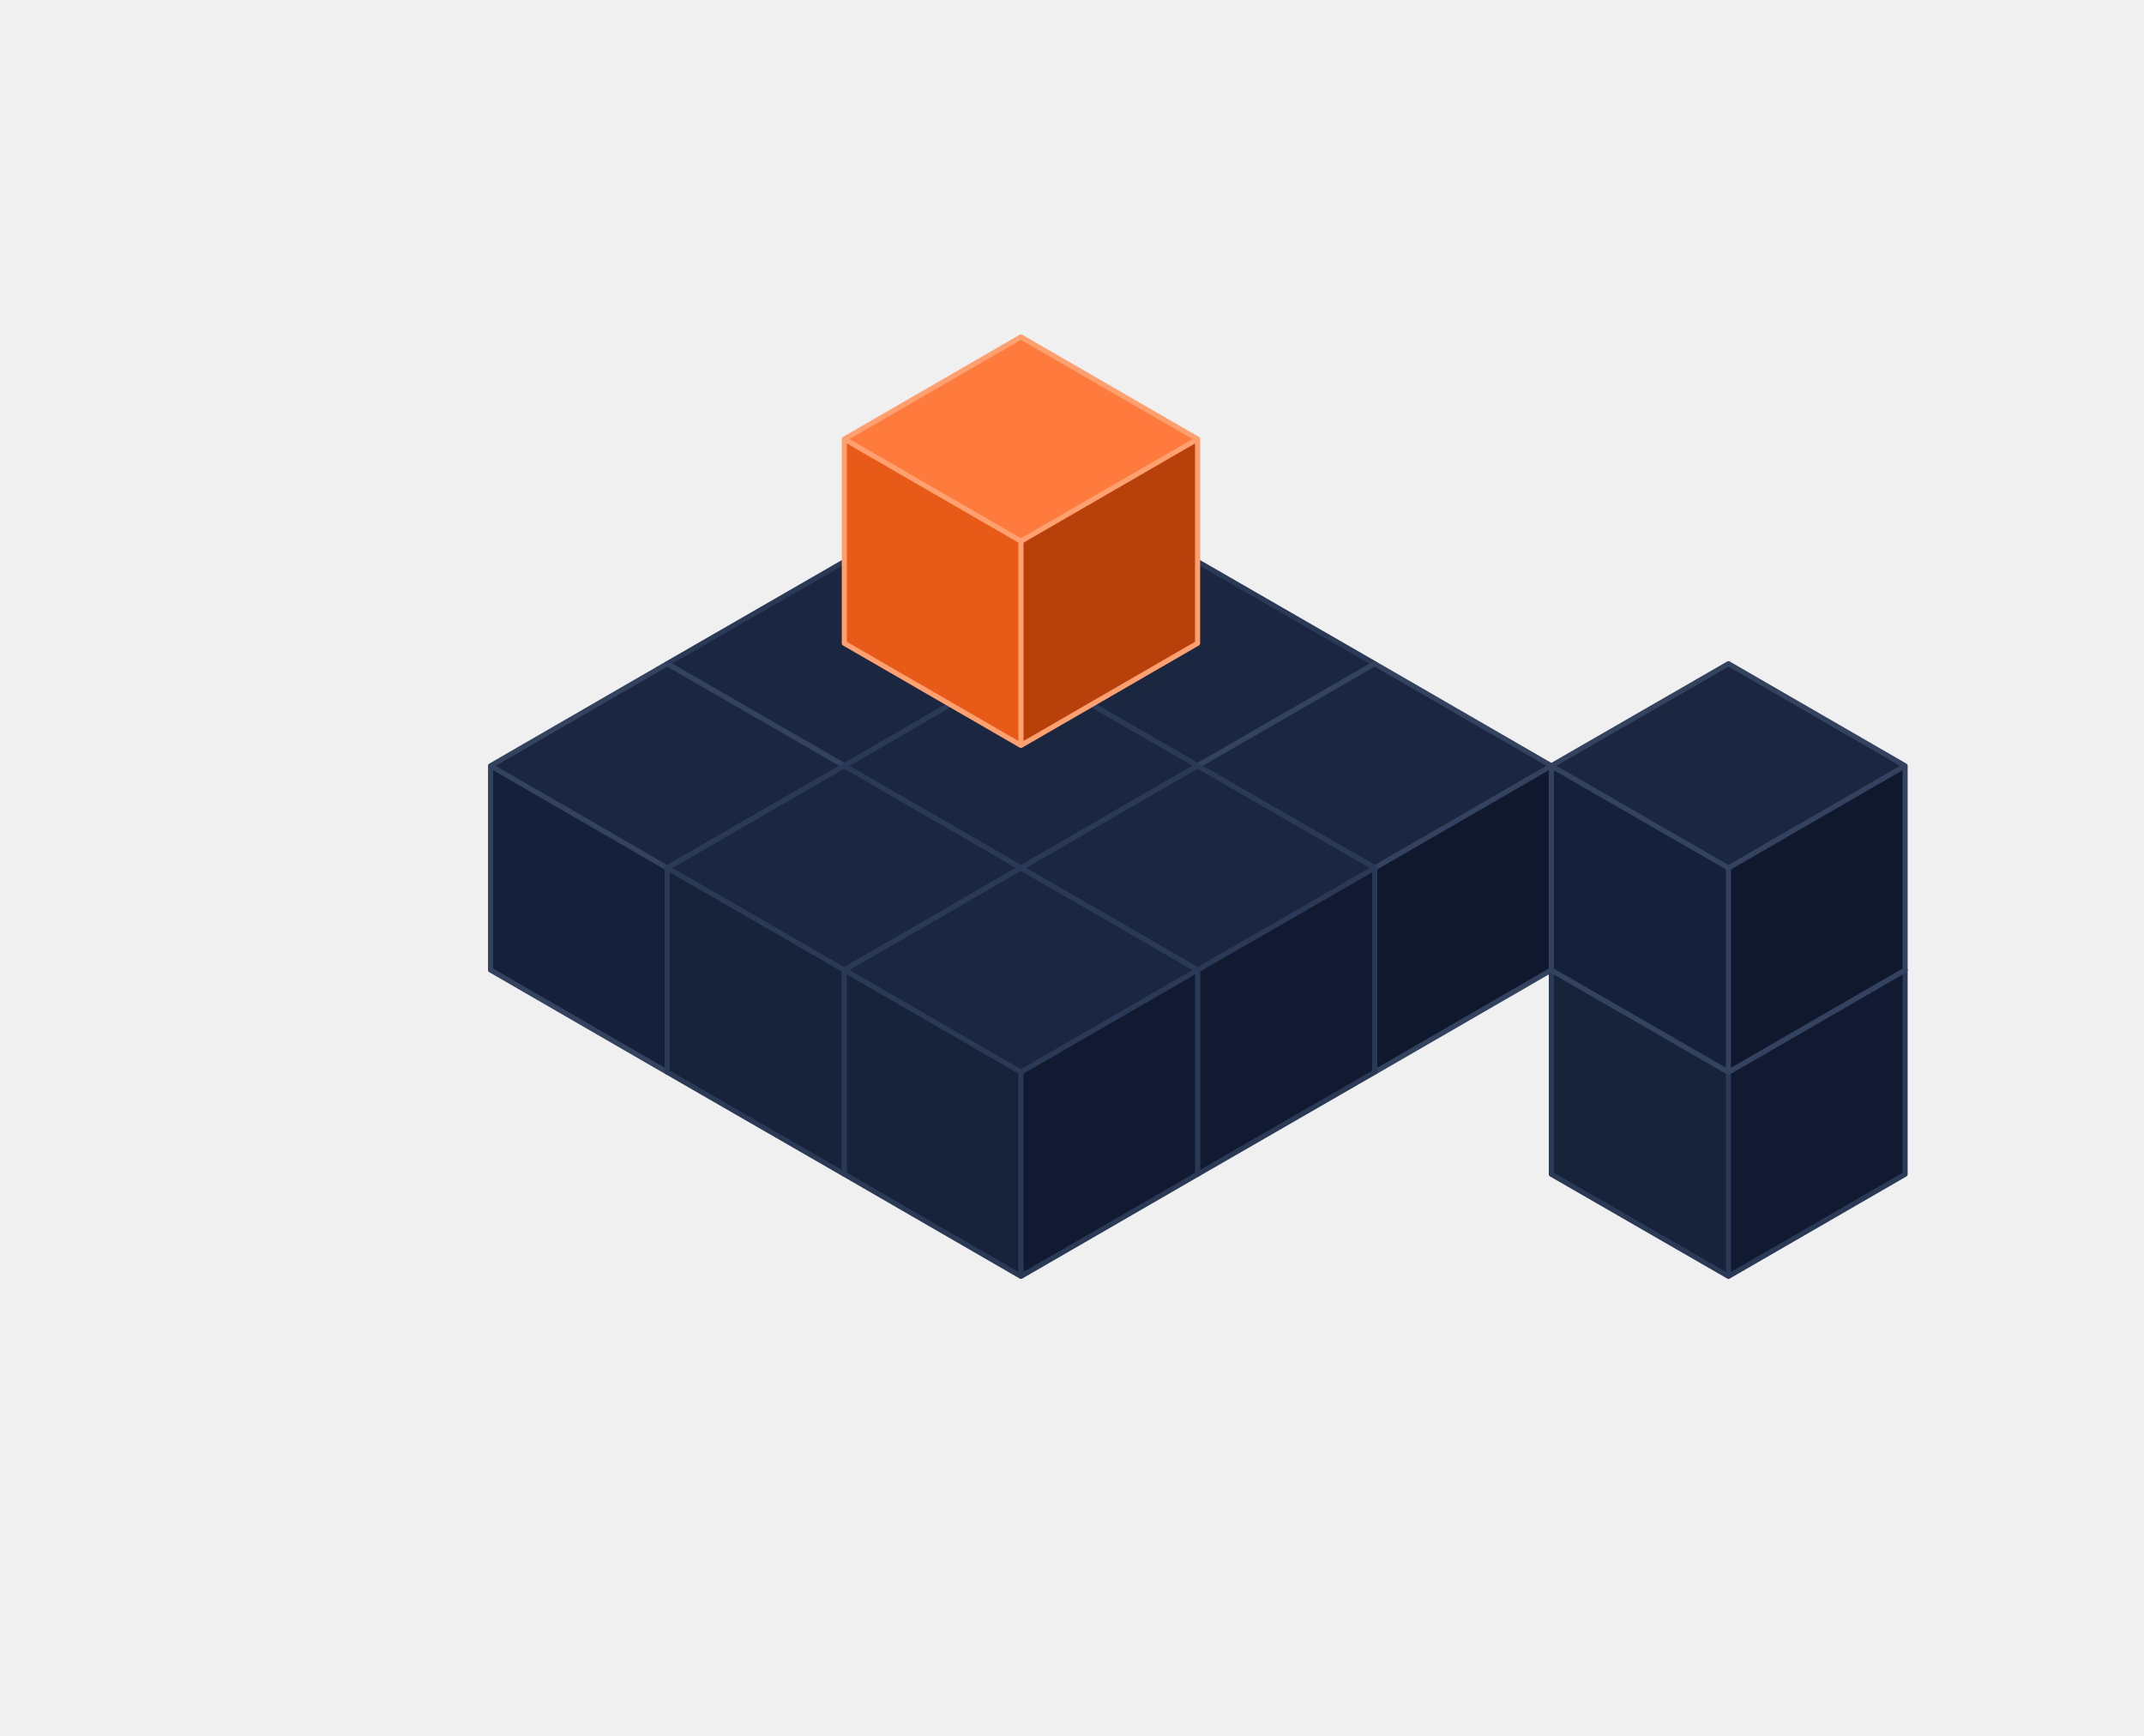
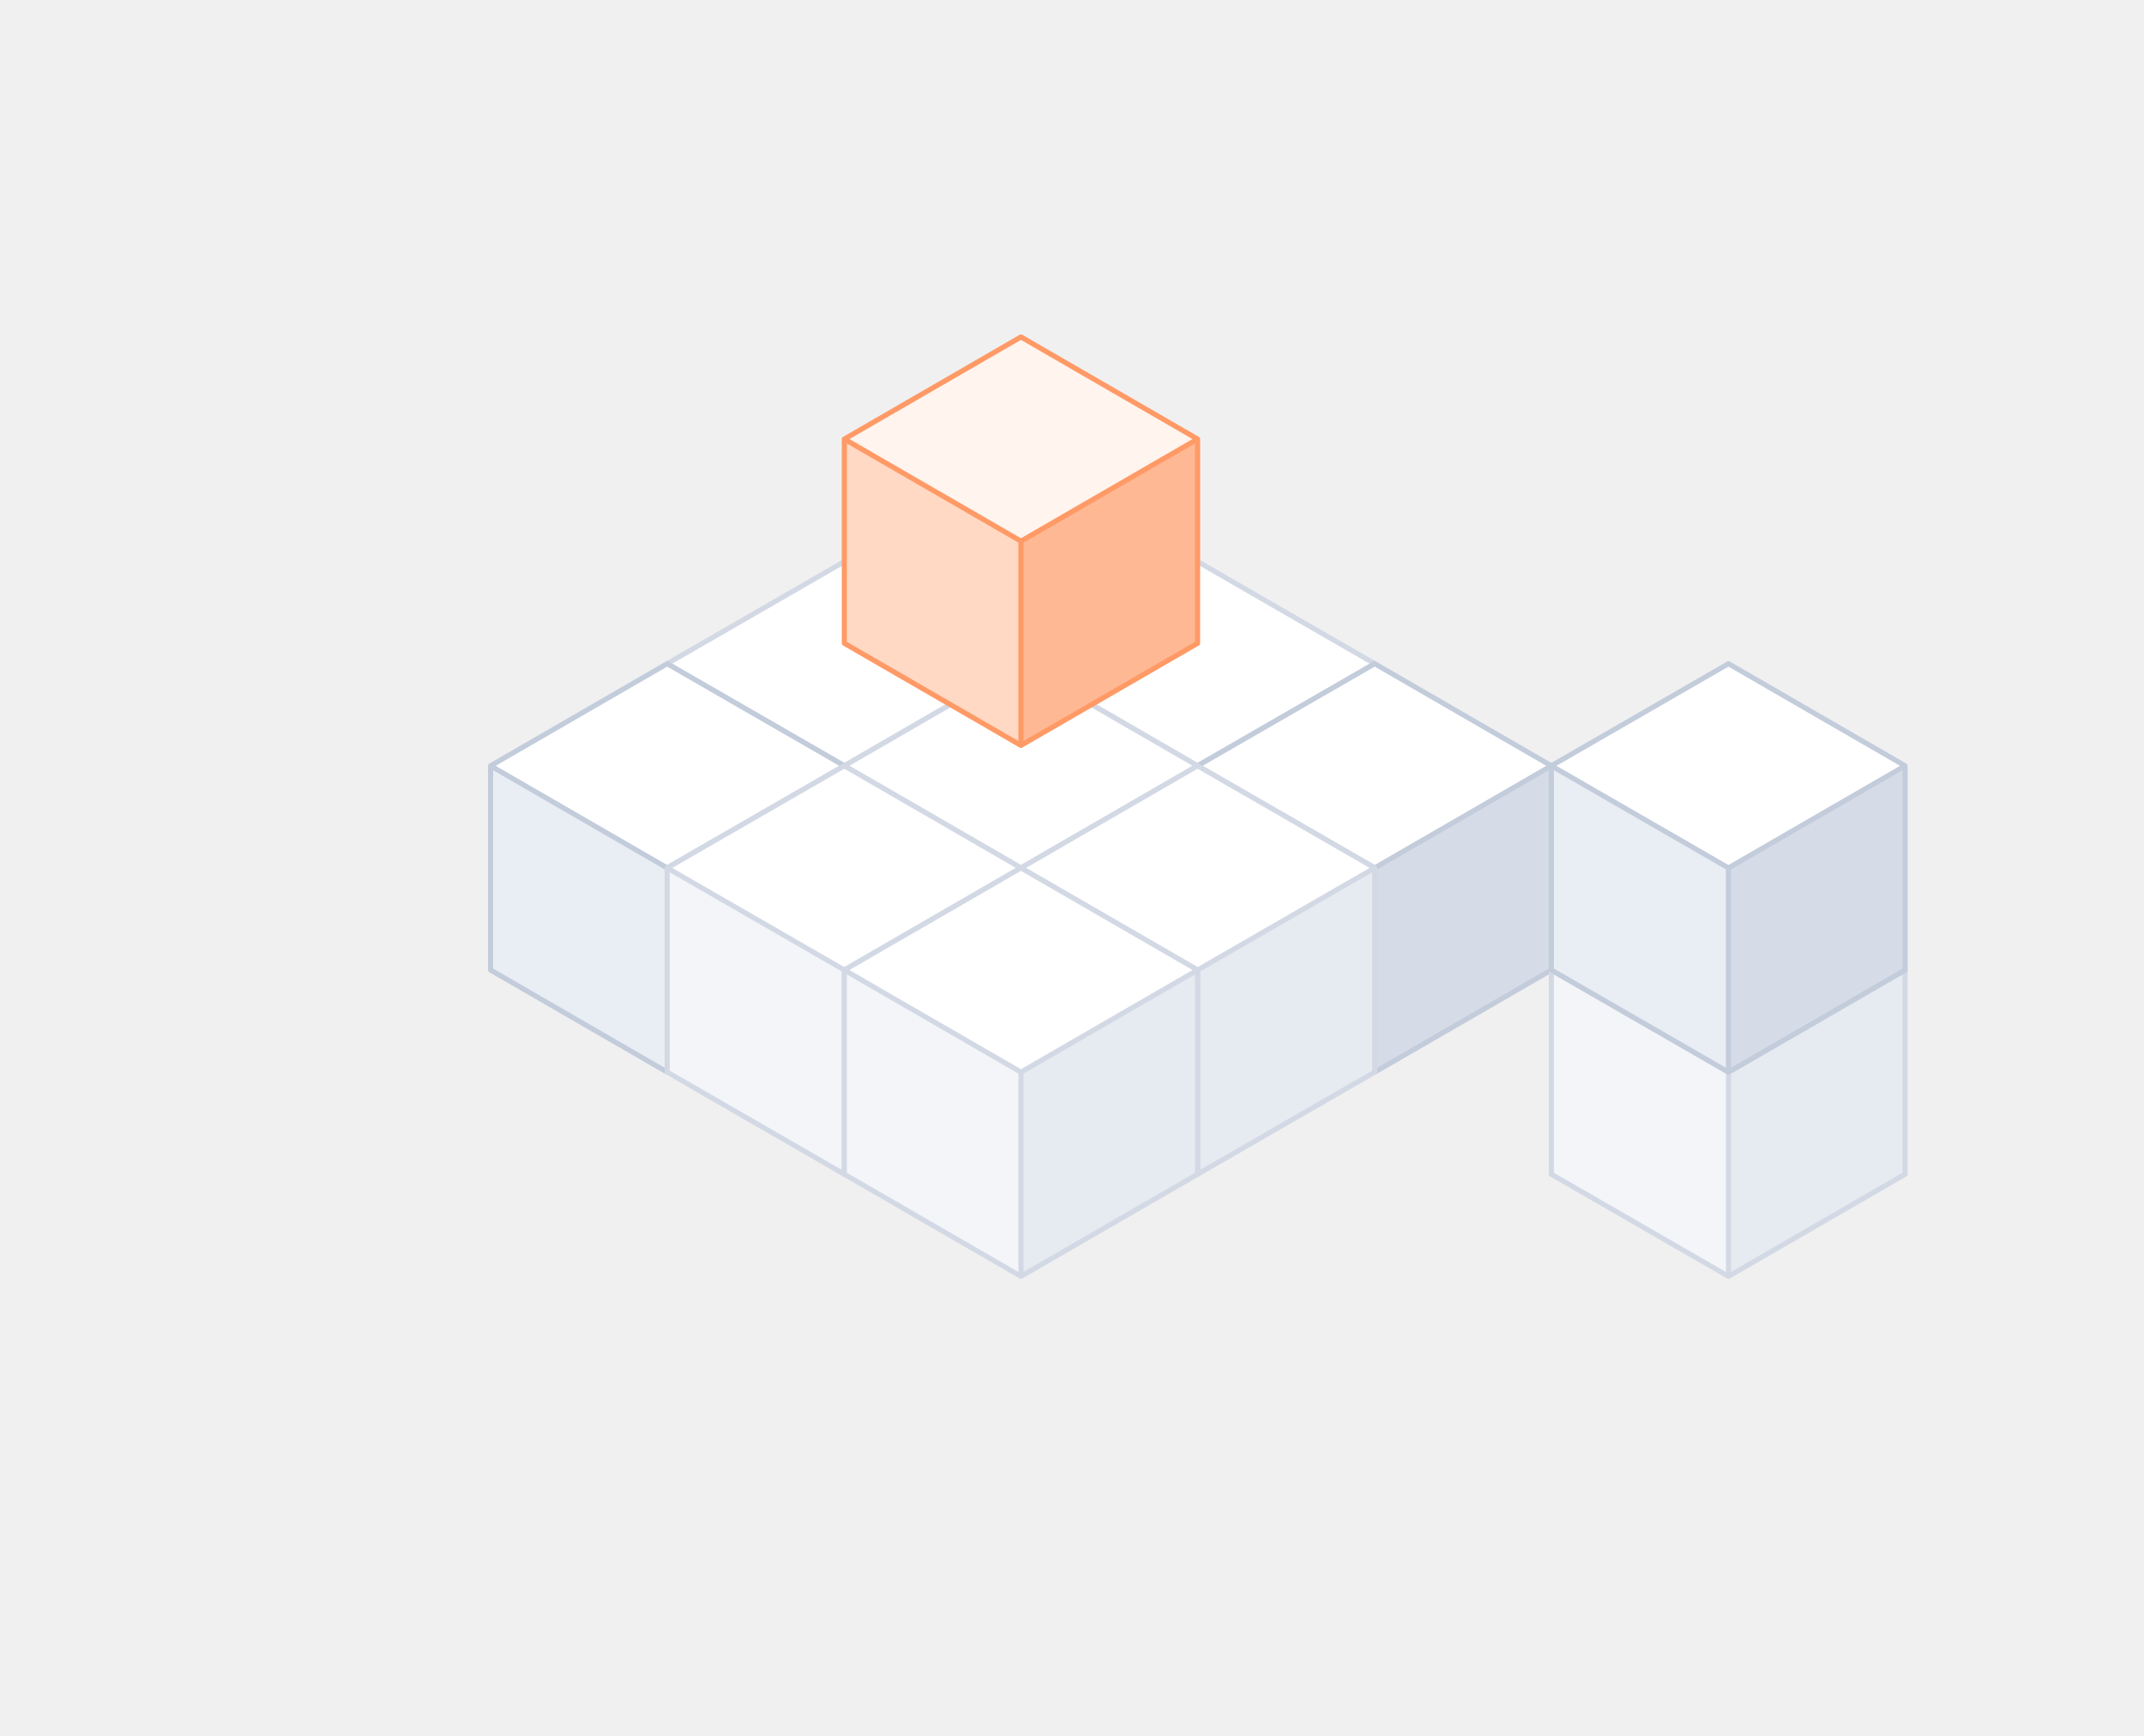
<svg xmlns="http://www.w3.org/2000/svg" width="420" height="340" viewBox="0 0 420 340">
-   <polygon points="165.4,110.0 200.0,130.0 200.0,170.0 165.4,150.0" fill="#17223b" />
-   <polygon points="200.0,130.0 234.6,110.0 234.6,150.0 200.0,170.0" fill="#111a30" />
-   <polygon points="200.0,90.0 234.6,110.0 200.0,130.0 165.4,110.0" fill="#1b2740" />
-   <g fill="none" stroke="#2a3956" stroke-width="1" stroke-linejoin="round">
+   <polygon points="165.4,110.0 200.0,130.0 200.0,170.0 165.4,150.0" fill="#f3f5f9" />
+   <polygon points="200.0,130.0 234.6,110.0 234.6,150.0 200.0,170.0" fill="#e6eaf1" />
+   <polygon points="200.0,90.0 234.6,110.0 200.0,130.0 165.4,110.0" fill="#ffffff" />
+   <g fill="none" stroke="#d3d9e4" stroke-width="1" stroke-linejoin="round">
    <polygon points="200.0,90.0 234.6,110.0 234.6,150.0 200.0,170.0 165.4,150.0 165.4,110.0" />
    <polyline points="165.4,110.0 200.0,130.0 234.6,110.0" />
    <line x1="200.0" y1="130.0" x2="200.0" y2="170.0" />
  </g>
-   <polygon points="200.0,130.0 234.6,150.0 234.6,190.0 200.0,170.0" fill="#17223b" />
-   <polygon points="234.6,150.0 269.3,130.0 269.3,170.0 234.6,190.0" fill="#111a30" />
-   <polygon points="234.6,110.0 269.3,130.0 234.6,150.0 200.0,130.0" fill="#1b2740" />
-   <g fill="none" stroke="#2a3956" stroke-width="1" stroke-linejoin="round">
+   <polygon points="200.0,130.0 234.6,150.0 234.6,190.0 200.0,170.0" fill="#f3f5f9" />
+   <polygon points="234.6,150.0 269.3,130.0 269.3,170.0 234.6,190.0" fill="#e6eaf1" />
+   <polygon points="234.6,110.0 269.3,130.0 234.6,150.0 200.0,130.0" fill="#ffffff" />
+   <g fill="none" stroke="#d3d9e4" stroke-width="1" stroke-linejoin="round">
    <polygon points="234.6,110.0 269.3,130.0 269.3,170.0 234.6,190.0 200.0,170.0 200.0,130.0" />
    <polyline points="200.0,130.0 234.6,150.0 269.3,130.0" />
    <line x1="234.6" y1="150.0" x2="234.6" y2="190.0" />
  </g>
-   <polygon points="130.7,130.0 165.4,150.0 165.4,190.0 130.7,170.0" fill="#17223b" />
-   <polygon points="165.4,150.0 200.0,130.0 200.0,170.0 165.4,190.0" fill="#111a30" />
-   <polygon points="165.4,110.0 200.0,130.0 165.4,150.0 130.7,130.0" fill="#1b2740" />
-   <g fill="none" stroke="#2a3956" stroke-width="1" stroke-linejoin="round">
+   <polygon points="130.7,130.0 165.4,150.0 165.4,190.0 130.7,170.0" fill="#f3f5f9" />
+   <polygon points="165.4,150.0 200.0,130.0 200.0,170.0 165.4,190.0" fill="#e6eaf1" />
+   <polygon points="165.4,110.0 200.0,130.0 165.4,150.0 130.7,130.0" fill="#ffffff" />
+   <g fill="none" stroke="#d3d9e4" stroke-width="1" stroke-linejoin="round">
    <polygon points="165.4,110.0 200.0,130.0 200.0,170.0 165.4,190.0 130.7,170.0 130.7,130.0" />
    <polyline points="130.7,130.0 165.4,150.0 200.0,130.0" />
    <line x1="165.4" y1="150.0" x2="165.4" y2="190.0" />
  </g>
-   <polygon points="234.6,150.0 269.3,170.0 269.3,210.0 234.6,190.0" fill="#15203a" />
-   <polygon points="269.3,170.0 303.9,150.0 303.9,190.0 269.3,210.0" fill="#0f182c" />
-   <polygon points="269.3,130.0 303.9,150.0 269.3,170.0 234.6,150.0" fill="#1b2740" />
-   <g fill="none" stroke="#33425f" stroke-width="1" stroke-linejoin="round">
+   <polygon points="234.6,150.0 269.3,170.0 269.3,210.0 234.6,190.0" fill="#e9edf4" />
+   <polygon points="269.3,170.0 303.9,150.0 303.9,190.0 269.3,210.0" fill="#d5dce8" />
+   <polygon points="269.3,130.0 303.9,150.0 269.3,170.0 234.6,150.0" fill="#ffffff" />
+   <g fill="none" stroke="#c3ccdb" stroke-width="1" stroke-linejoin="round">
    <polygon points="269.3,130.0 303.9,150.0 303.9,190.0 269.3,210.0 234.6,190.0 234.6,150.0" />
    <polyline points="234.6,150.0 269.3,170.0 303.9,150.0" />
    <line x1="269.3" y1="170.0" x2="269.3" y2="210.0" />
  </g>
-   <polygon points="165.4,150.0 200.0,170.0 200.0,210.0 165.4,190.0" fill="#17223b" />
-   <polygon points="200.0,170.0 234.6,150.0 234.6,190.0 200.0,210.0" fill="#111a30" />
-   <polygon points="200.0,130.0 234.6,150.0 200.0,170.0 165.4,150.0" fill="#1b2740" />
-   <g fill="none" stroke="#2a3956" stroke-width="1" stroke-linejoin="round">
+   <polygon points="165.4,150.0 200.0,170.0 200.0,210.0 165.4,190.0" fill="#f3f5f9" />
+   <polygon points="200.0,170.0 234.6,150.0 234.6,190.0 200.0,210.0" fill="#e6eaf1" />
+   <polygon points="200.0,130.0 234.6,150.0 200.0,170.0 165.4,150.0" fill="#ffffff" />
+   <g fill="none" stroke="#d3d9e4" stroke-width="1" stroke-linejoin="round">
    <polygon points="200.0,130.0 234.6,150.0 234.6,190.0 200.0,210.0 165.4,190.0 165.4,150.0" />
    <polyline points="165.4,150.0 200.0,170.0 234.6,150.0" />
    <line x1="200.0" y1="170.0" x2="200.0" y2="210.0" />
  </g>
-   <polygon points="96.1,150.0 130.7,170.0 130.7,210.0 96.1,190.0" fill="#15203a" />
-   <polygon points="130.7,170.0 165.4,150.0 165.4,190.0 130.7,210.0" fill="#0f182c" />
-   <polygon points="130.7,130.0 165.4,150.0 130.7,170.0 96.1,150.0" fill="#1b2740" />
-   <g fill="none" stroke="#33425f" stroke-width="1" stroke-linejoin="round">
+   <polygon points="96.1,150.0 130.7,170.0 130.7,210.0 96.1,190.0" fill="#e9edf4" />
+   <polygon points="130.7,170.0 165.4,150.0 165.4,190.0 130.7,210.0" fill="#d5dce8" />
+   <polygon points="130.7,130.0 165.4,150.0 130.7,170.0 96.1,150.0" fill="#ffffff" />
+   <g fill="none" stroke="#c3ccdb" stroke-width="1" stroke-linejoin="round">
    <polygon points="130.7,130.0 165.4,150.0 165.4,190.0 130.7,210.0 96.1,190.0 96.1,150.0" />
    <polyline points="96.1,150.0 130.7,170.0 165.4,150.0" />
    <line x1="130.7" y1="170.0" x2="130.7" y2="210.0" />
  </g>
-   <polygon points="165.4,86.0 200.0,106.0 200.0,146.0 165.4,126.0" fill="#e85a17" />
-   <polygon points="200.0,106.0 234.6,86.0 234.6,126.0 200.0,146.0" fill="#b8400a" />
-   <polygon points="200.0,66.0 234.6,86.0 200.0,106.0 165.4,86.0" fill="#ff7a3d" />
-   <g fill="none" stroke="#ffa070" stroke-width="1" stroke-linejoin="round">
+   <polygon points="165.4,86.0 200.0,106.0 200.0,146.0 165.4,126.0" fill="#ffd9c4" />
+   <polygon points="200.0,106.0 234.6,86.0 234.6,126.0 200.0,146.0" fill="#ffb894" />
+   <polygon points="200.0,66.0 234.6,86.0 200.0,106.0 165.4,86.0" fill="#fff4ee" />
+   <g fill="none" stroke="#ff9a66" stroke-width="1" stroke-linejoin="round">
    <polygon points="200.0,66.0 234.6,86.0 234.6,126.0 200.0,146.0 165.4,126.0 165.4,86.0" />
    <polyline points="165.4,86.0 200.0,106.0 234.6,86.0" />
    <line x1="200.0" y1="106.0" x2="200.0" y2="146.0" />
  </g>
-   <polygon points="200.0,170.0 234.6,190.0 234.6,230.0 200.0,210.0" fill="#17223b" />
-   <polygon points="234.6,190.0 269.3,170.0 269.3,210.0 234.6,230.0" fill="#111a30" />
-   <polygon points="234.6,150.0 269.3,170.0 234.6,190.0 200.0,170.0" fill="#1b2740" />
-   <g fill="none" stroke="#2a3956" stroke-width="1" stroke-linejoin="round">
+   <polygon points="200.0,170.0 234.6,190.0 234.6,230.0 200.0,210.0" fill="#f3f5f9" />
+   <polygon points="234.6,190.0 269.3,170.0 269.3,210.0 234.6,230.0" fill="#e6eaf1" />
+   <polygon points="234.6,150.0 269.3,170.0 234.6,190.0 200.0,170.0" fill="#ffffff" />
+   <g fill="none" stroke="#d3d9e4" stroke-width="1" stroke-linejoin="round">
    <polygon points="234.6,150.0 269.3,170.0 269.3,210.0 234.6,230.0 200.0,210.0 200.0,170.0" />
    <polyline points="200.0,170.0 234.6,190.0 269.3,170.0" />
    <line x1="234.6" y1="190.0" x2="234.6" y2="230.0" />
  </g>
-   <polygon points="130.7,170.0 165.4,190.0 165.4,230.0 130.7,210.0" fill="#17223b" />
-   <polygon points="165.4,190.0 200.0,170.0 200.0,210.0 165.4,230.0" fill="#111a30" />
-   <polygon points="165.4,150.0 200.0,170.0 165.4,190.0 130.7,170.0" fill="#1b2740" />
-   <g fill="none" stroke="#2a3956" stroke-width="1" stroke-linejoin="round">
+   <polygon points="130.7,170.0 165.4,190.0 165.4,230.0 130.7,210.0" fill="#f3f5f9" />
+   <polygon points="165.4,190.0 200.0,170.0 200.0,210.0 165.4,230.0" fill="#e6eaf1" />
+   <polygon points="165.4,150.0 200.0,170.0 165.4,190.0 130.7,170.0" fill="#ffffff" />
+   <g fill="none" stroke="#d3d9e4" stroke-width="1" stroke-linejoin="round">
    <polygon points="165.4,150.0 200.0,170.0 200.0,210.0 165.4,230.0 130.7,210.0 130.7,170.0" />
    <polyline points="130.7,170.0 165.4,190.0 200.0,170.0" />
    <line x1="165.4" y1="190.0" x2="165.4" y2="230.0" />
  </g>
-   <polygon points="165.4,190.0 200.0,210.0 200.0,250.0 165.4,230.0" fill="#17223b" />
-   <polygon points="200.0,210.0 234.6,190.0 234.6,230.0 200.0,250.0" fill="#111a30" />
-   <polygon points="200.0,170.0 234.6,190.0 200.0,210.0 165.4,190.0" fill="#1b2740" />
-   <g fill="none" stroke="#2a3956" stroke-width="1" stroke-linejoin="round">
+   <polygon points="165.4,190.0 200.0,210.0 200.0,250.0 165.4,230.0" fill="#f3f5f9" />
+   <polygon points="200.0,210.0 234.6,190.0 234.6,230.0 200.0,250.0" fill="#e6eaf1" />
+   <polygon points="200.0,170.0 234.6,190.0 200.0,210.0 165.4,190.0" fill="#ffffff" />
+   <g fill="none" stroke="#d3d9e4" stroke-width="1" stroke-linejoin="round">
    <polygon points="200.0,170.0 234.6,190.0 234.6,230.0 200.0,250.0 165.4,230.0 165.4,190.0" />
    <polyline points="165.4,190.0 200.0,210.0 234.6,190.0" />
    <line x1="200.0" y1="210.0" x2="200.0" y2="250.0" />
  </g>
-   <polygon points="303.9,190.0 338.6,210.0 338.6,250.0 303.9,230.0" fill="#17223b" />
-   <polygon points="338.6,210.0 373.2,190.0 373.2,230.0 338.6,250.0" fill="#111a30" />
-   <polygon points="338.6,170.0 373.2,190.0 338.6,210.0 303.9,190.0" fill="#1b2740" />
-   <g fill="none" stroke="#2a3956" stroke-width="1" stroke-linejoin="round">
+   <polygon points="303.9,190.0 338.6,210.0 338.6,250.0 303.9,230.0" fill="#f3f5f9" />
+   <polygon points="338.6,210.0 373.2,190.0 373.2,230.0 338.6,250.0" fill="#e6eaf1" />
+   <polygon points="338.6,170.0 373.2,190.0 338.6,210.0 303.9,190.0" fill="#ffffff" />
+   <g fill="none" stroke="#d3d9e4" stroke-width="1" stroke-linejoin="round">
    <polygon points="338.6,170.0 373.2,190.0 373.2,230.0 338.6,250.0 303.9,230.0 303.9,190.0" />
    <polyline points="303.9,190.0 338.6,210.0 373.2,190.0" />
    <line x1="338.6" y1="210.0" x2="338.6" y2="250.0" />
  </g>
-   <polygon points="303.9,150.0 338.6,170.0 338.6,210.0 303.9,190.0" fill="#15203a" />
-   <polygon points="338.6,170.0 373.2,150.0 373.2,190.0 338.6,210.0" fill="#0f182c" />
-   <polygon points="338.6,130.0 373.2,150.0 338.6,170.0 303.9,150.0" fill="#1b2740" />
-   <g fill="none" stroke="#33425f" stroke-width="1" stroke-linejoin="round">
+   <polygon points="303.9,150.0 338.6,170.0 338.6,210.0 303.9,190.0" fill="#e9edf4" />
+   <polygon points="338.6,170.0 373.2,150.0 373.2,190.0 338.6,210.0" fill="#d5dce8" />
+   <polygon points="338.6,130.0 373.2,150.0 338.6,170.0 303.9,150.0" fill="#ffffff" />
+   <g fill="none" stroke="#c3ccdb" stroke-width="1" stroke-linejoin="round">
    <polygon points="338.6,130.0 373.2,150.0 373.2,190.0 338.6,210.0 303.9,190.0 303.9,150.0" />
    <polyline points="303.9,150.0 338.6,170.0 373.2,150.0" />
    <line x1="338.6" y1="170.0" x2="338.6" y2="210.0" />
  </g>
</svg>
